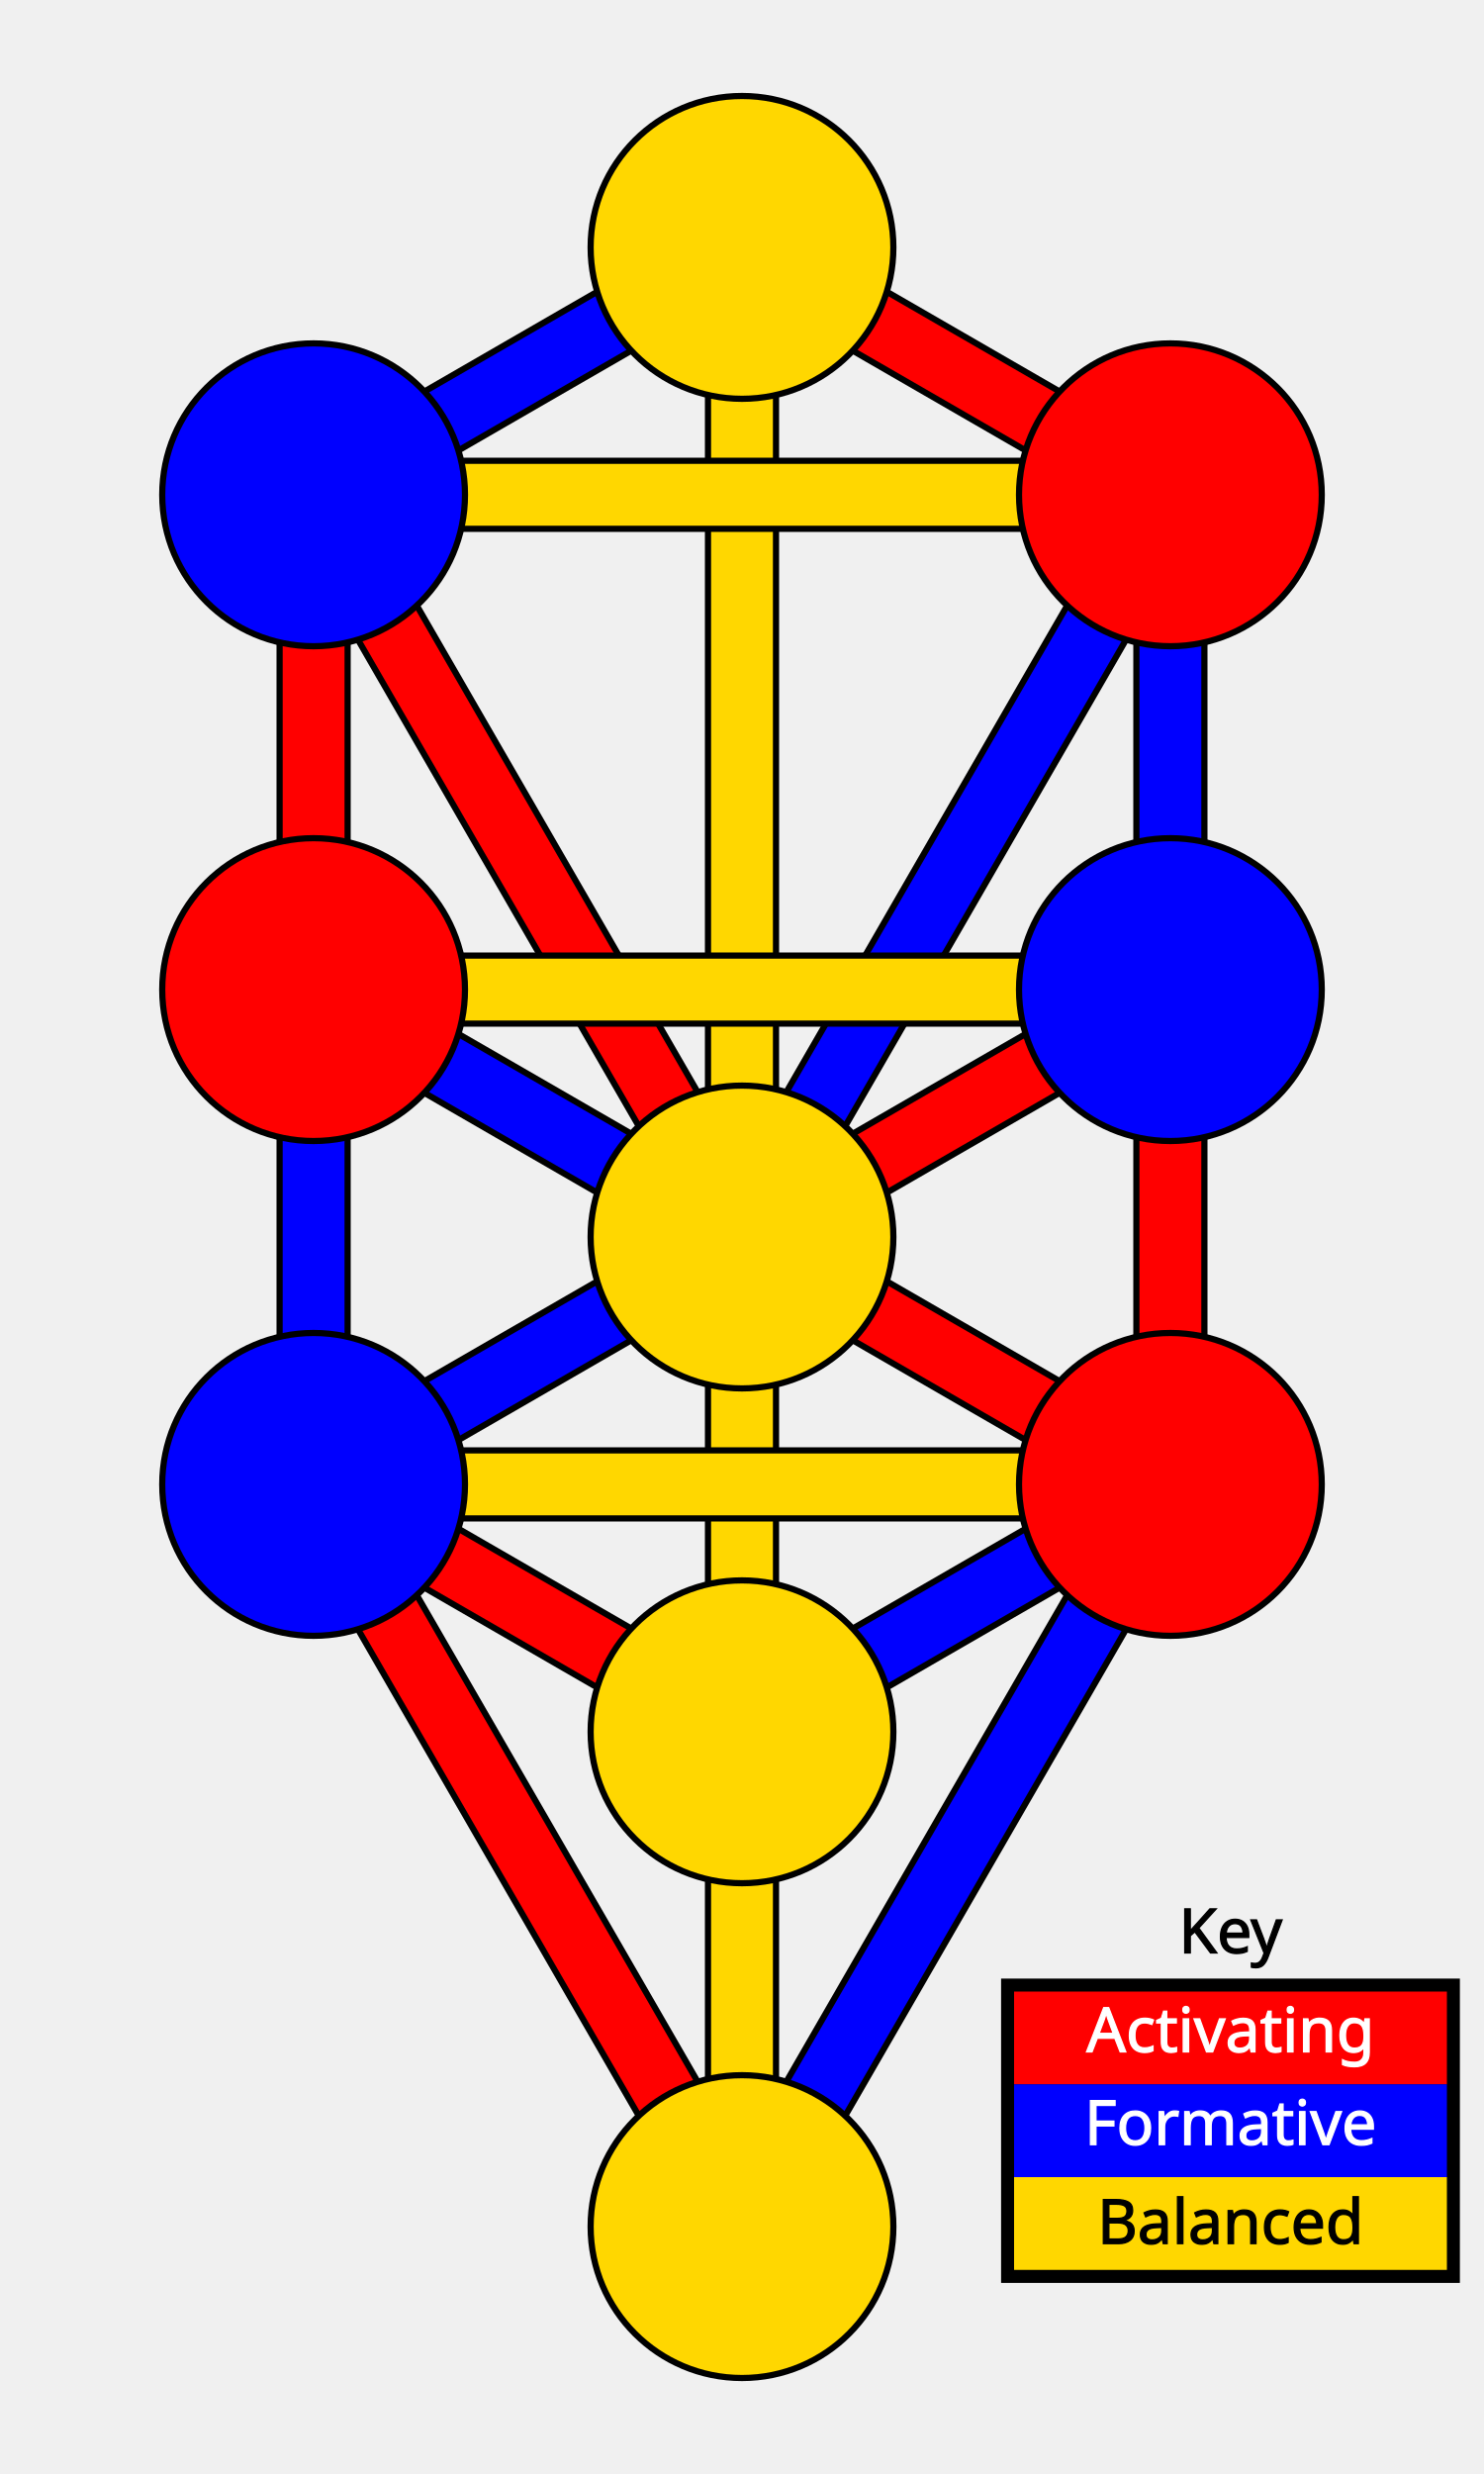
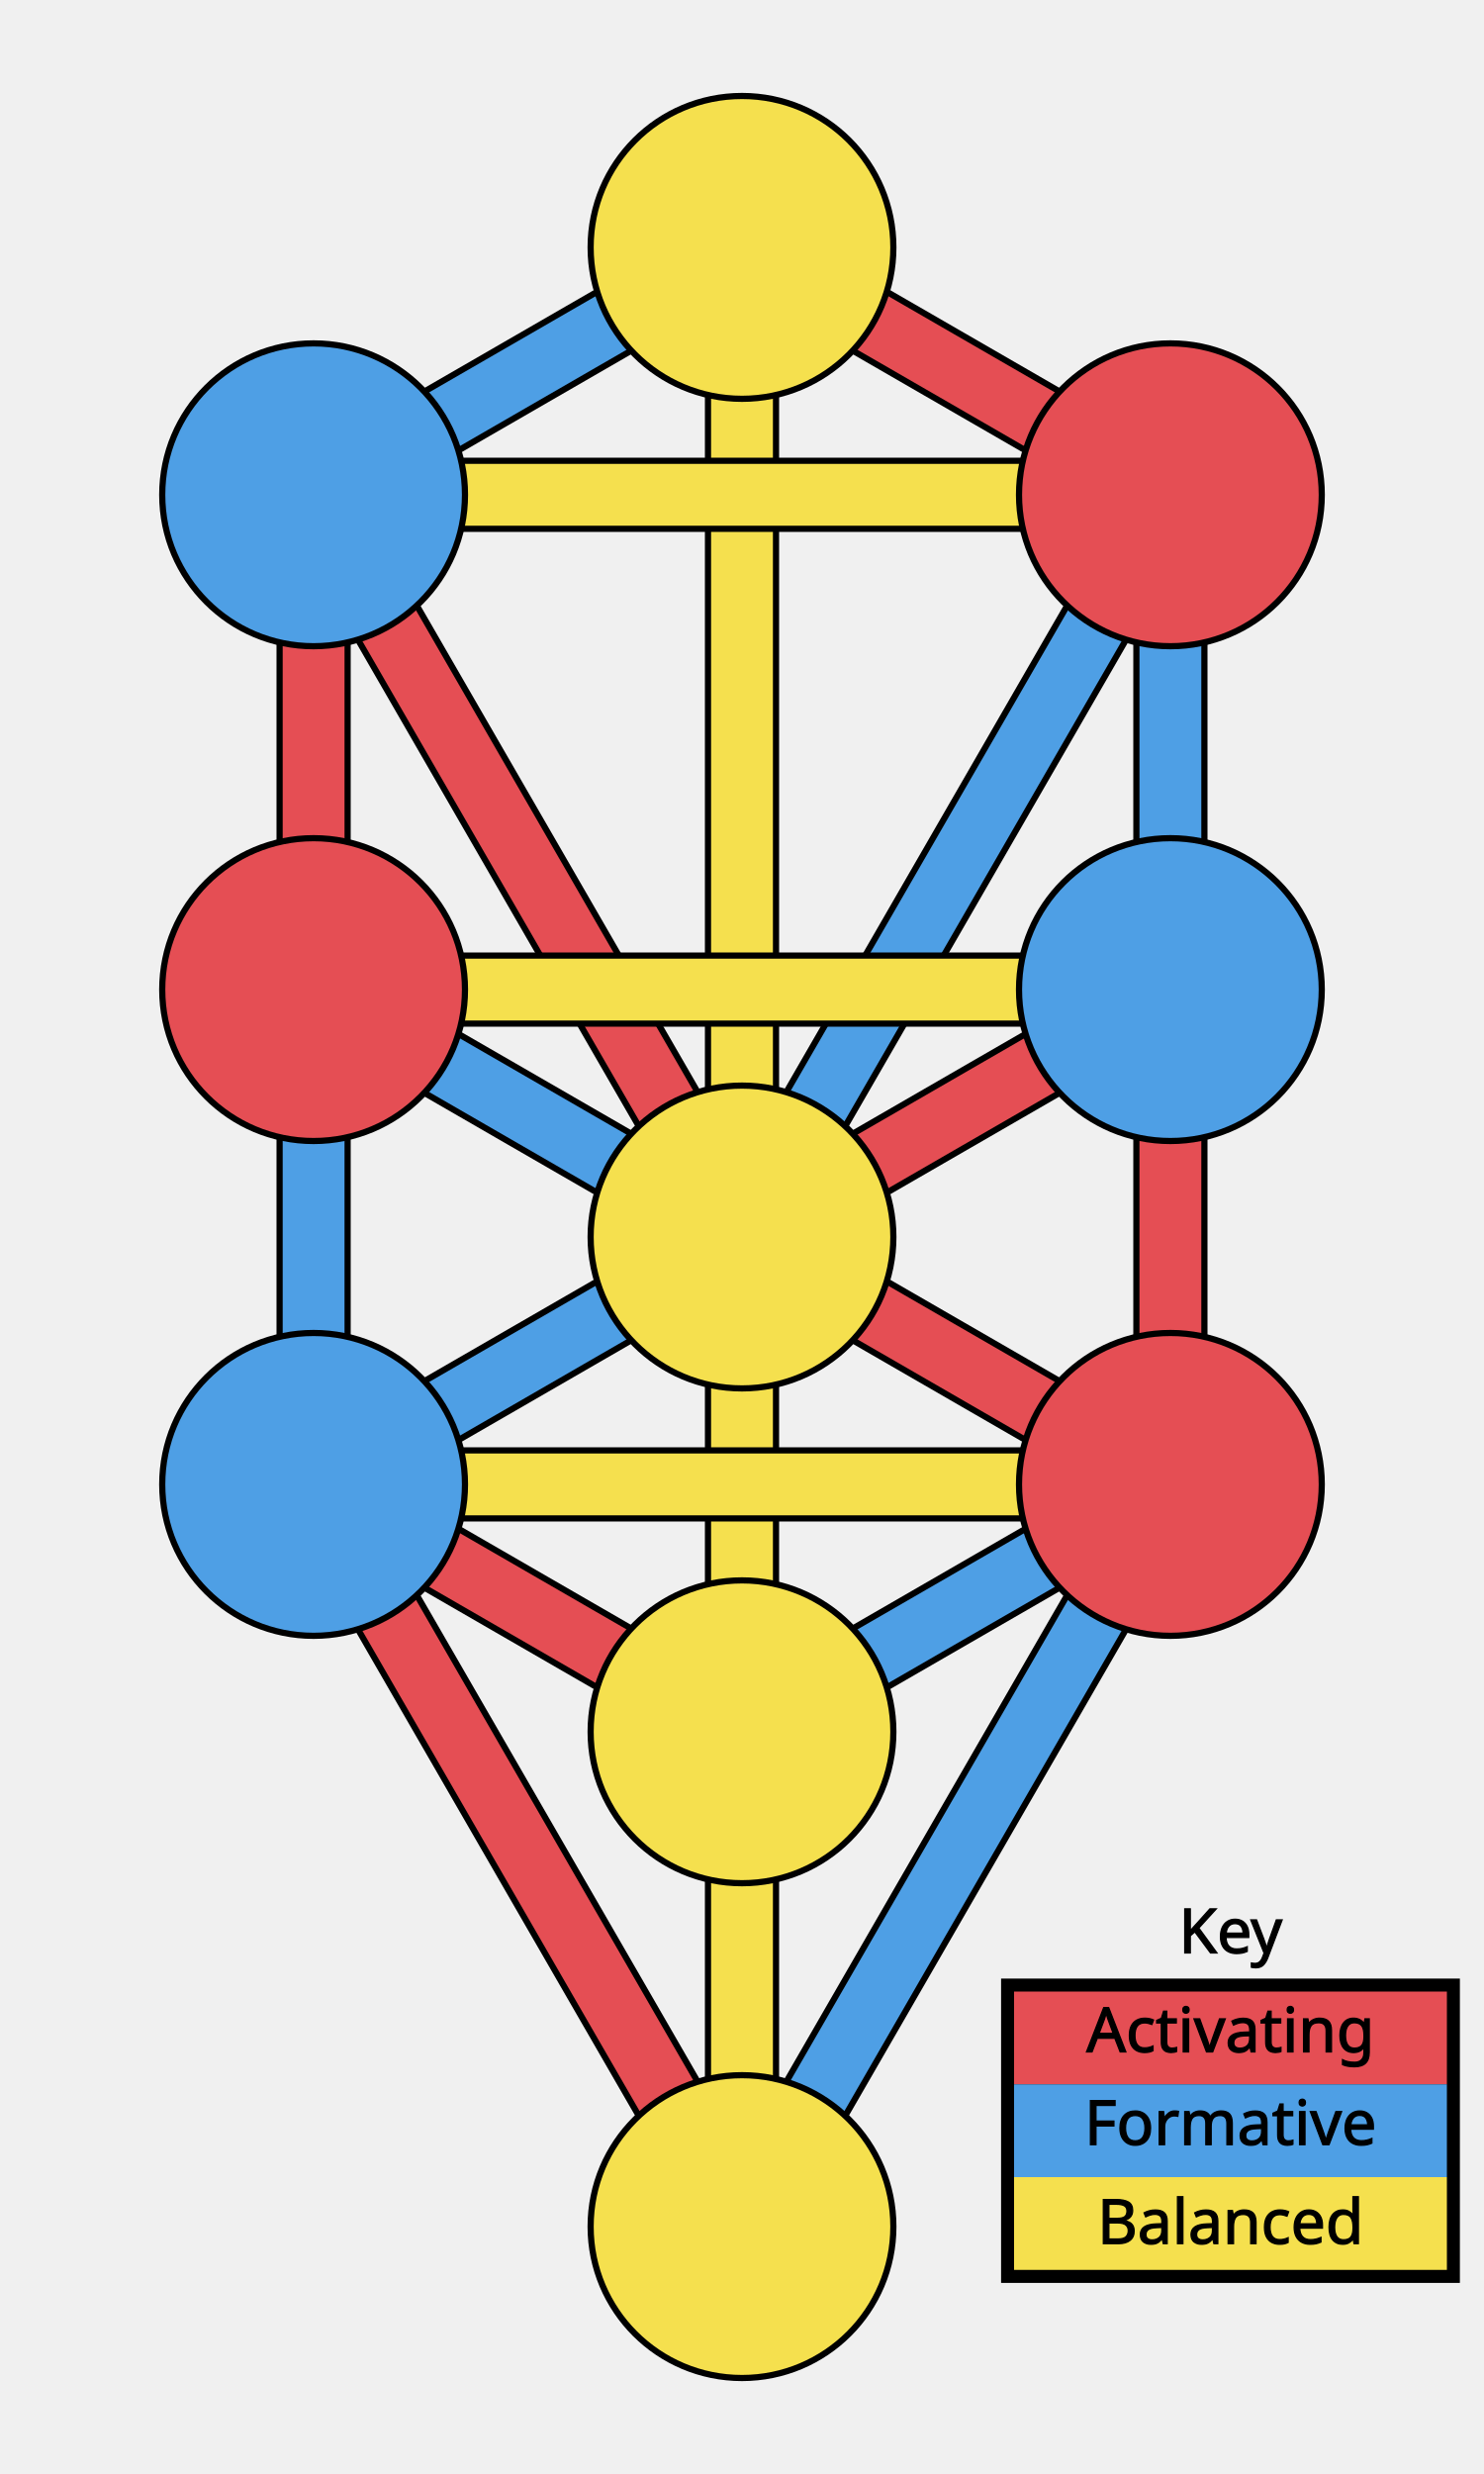
<svg xmlns="http://www.w3.org/2000/svg" version="1.2" width="360" height="600" viewBox="-600 -1000 1200 2000" preserveAspectRatio="xMinYMin meet">
  <defs>
    <circle id="sephira" r="122.407">
      </circle>
    <path id="path-11" fill="none" d="M0,-800 L 346.41,-600" />
    <path id="path-12" fill="none" d="M-346.41,-600 L0,-800" />
    <path id="path-13" fill="none" d="M0,-800 L 0,0" />
    <path id="path-14" fill="none" d="M-346.41,-600 L346.41,-600" />
    <path id="path-15" fill="none" d="M0,0 L346.41,-600" />
    <path id="path-16" fill="none" d="M346.41,-600 L346.41,-200" />
    <path id="path-17" fill="none" d="M-346.41,-600 L0,0" />
    <path id="path-18" fill="none" d="M-346.41,-600 L-346.41,-200" />
    <path id="path-19" fill="none" d="M-346.41,-200 L346.41,-200" />
    <path id="path-20" fill="none" d="M0,0 L346.41,-200" />
    <path id="path-21" fill="none" d="M346.41,-200 L346.41,200" />
    <path id="path-22" fill="none" d="M-346.41,-200 L0,0" />
    <path id="path-23" fill="none" d="M-346.41,-200 L-346.41,200" />
    <path id="path-24" fill="none" d="M0,0 L346.41,200" />
    <path id="path-25" fill="none" d="M0,0 L0,400" />
    <path id="path-26" fill="none" d="M-346.41,200 L0,0" />
    <path id="path-27" fill="none" d="M-346.41,200 L346.41,200" />
    <path id="path-28" fill="none" d="M0,400 L346.41,200" />
    <path id="path-29" fill="none" d="M0,800 L346.41,200" />
    <path id="path-30" fill="none" d="M-346.41,200 L0,400" />
    <path id="path-31" fill="none" d="M-346.41,200 L0,800" />
    <path id="path-32" fill="none" d="M0,400 L0,800" />
  </defs>
  <g>
    <use href="#path-11" stroke="black" stroke-width="60" />
-     <use href="#path-11" stroke="red" stroke-width="50" />
+     <use href="#path-11" stroke="#e54e54" stroke-width="50" />
    <use href="#path-12" stroke="black" stroke-width="60" />
-     <use href="#path-12" stroke="blue" stroke-width="50" />
+     <use href="#path-12" stroke="#4e9fe5" stroke-width="50" />
    <use href="#path-13" stroke="black" stroke-width="60" />
-     <use href="#path-13" stroke="gold" stroke-width="50" />
+     <use href="#path-13" stroke="#f5e04e" stroke-width="50" />
    <use href="#path-14" stroke="black" stroke-width="60" />
-     <use href="#path-14" stroke="gold" stroke-width="50" />
+     <use href="#path-14" stroke="#f5e04e" stroke-width="50" />
    <use href="#path-15" stroke="black" stroke-width="60" />
-     <use href="#path-15" stroke="blue" stroke-width="50" />
+     <use href="#path-15" stroke="#4e9fe5" stroke-width="50" />
    <use href="#path-16" stroke="black" stroke-width="60" />
-     <use href="#path-16" stroke="blue" stroke-width="50" />
+     <use href="#path-16" stroke="#4e9fe5" stroke-width="50" />
    <use href="#path-17" stroke="black" stroke-width="60" />
-     <use href="#path-17" stroke="red" stroke-width="50" />
+     <use href="#path-17" stroke="#e54e54" stroke-width="50" />
    <use href="#path-18" stroke="black" stroke-width="60" />
-     <use href="#path-18" stroke="red" stroke-width="50" />
+     <use href="#path-18" stroke="#e54e54" stroke-width="50" />
    <use href="#path-19" stroke="black" stroke-width="60" />
-     <use href="#path-19" stroke="gold" stroke-width="50" />
+     <use href="#path-19" stroke="#f5e04e" stroke-width="50" />
    <use href="#path-20" stroke="black" stroke-width="60" />
-     <use href="#path-20" stroke="red" stroke-width="50" />
+     <use href="#path-20" stroke="#e54e54" stroke-width="50" />
    <use href="#path-21" stroke="black" stroke-width="60" />
-     <use href="#path-21" stroke="red" stroke-width="50" />
+     <use href="#path-21" stroke="#e54e54" stroke-width="50" />
    <use href="#path-22" stroke="black" stroke-width="60" />
-     <use href="#path-22" stroke="blue" stroke-width="50" />
+     <use href="#path-22" stroke="#4e9fe5" stroke-width="50" />
    <use href="#path-23" stroke="black" stroke-width="60" />
-     <use href="#path-23" stroke="blue" stroke-width="50" />
+     <use href="#path-23" stroke="#4e9fe5" stroke-width="50" />
    <use href="#path-24" stroke="black" stroke-width="60" />
-     <use href="#path-24" stroke="red" stroke-width="50" />
+     <use href="#path-24" stroke="#e54e54" stroke-width="50" />
    <use href="#path-25" stroke="black" stroke-width="60" />
-     <use href="#path-25" stroke="gold" stroke-width="50" />
+     <use href="#path-25" stroke="#f5e04e" stroke-width="50" />
    <use href="#path-26" stroke="black" stroke-width="60" />
-     <use href="#path-26" stroke="blue" stroke-width="50" />
+     <use href="#path-26" stroke="#4e9fe5" stroke-width="50" />
    <use href="#path-27" stroke="black" stroke-width="60" />
-     <use href="#path-27" stroke="gold" stroke-width="50" />
+     <use href="#path-27" stroke="#f5e04e" stroke-width="50" />
    <use href="#path-28" stroke="black" stroke-width="60" />
-     <use href="#path-28" stroke="blue" stroke-width="50" />
+     <use href="#path-28" stroke="#4e9fe5" stroke-width="50" />
    <use href="#path-29" stroke="black" stroke-width="60" />
-     <use href="#path-29" stroke="blue" stroke-width="50" />
+     <use href="#path-29" stroke="#4e9fe5" stroke-width="50" />
    <use href="#path-30" stroke="black" stroke-width="60" />
-     <use href="#path-30" stroke="red" stroke-width="50" />
+     <use href="#path-30" stroke="#e54e54" stroke-width="50" />
    <use href="#path-31" stroke="black" stroke-width="60" />
-     <use href="#path-31" stroke="red" stroke-width="50" />
+     <use href="#path-31" stroke="#e54e54" stroke-width="50" />
    <use href="#path-32" stroke="black" stroke-width="60" />
-     <use href="#path-32" stroke="gold" stroke-width="50" />
+     <use href="#path-32" stroke="#f5e04e" stroke-width="50" />
  </g>
  <g stroke="black" stroke-width="5">
-     <use href="#sephira" fill="gold" x="0" y="-800" />
-     <use href="#sephira" fill="red" x="346.41" y="-600" />
-     <use href="#sephira" fill="blue" x="-346.41" y="-600" />
-     <use href="#sephira" fill="blue" x="346.41" y="-200" />
-     <use href="#sephira" fill="red" x="-346.41" y="-200" />
-     <use href="#sephira" fill="gold" x="0" y="0" />
-     <use href="#sephira" fill="red" x="346.41" y="200" />
-     <use href="#sephira" fill="blue" x="-346.41" y="200" />
-     <use href="#sephira" fill="gold" x="0" y="400" />
-     <use href="#sephira" fill="gold" x="0" y="800" />
+     <use href="#sephira" fill="#f5e04e" x="0" y="-800" />
+     <use href="#sephira" fill="#e54e54" x="346.41" y="-600" />
+     <use href="#sephira" fill="#4e9fe5" x="-346.41" y="-600" />
+     <use href="#sephira" fill="#4e9fe5" x="346.41" y="-200" />
+     <use href="#sephira" fill="#e54e54" x="-346.41" y="-200" />
+     <use href="#sephira" fill="#f5e04e" x="0" y="0" />
+     <use href="#sephira" fill="#e54e54" x="346.41" y="200" />
+     <use href="#sephira" fill="#4e9fe5" x="-346.41" y="200" />
+     <use href="#sephira" fill="#f5e04e" x="0" y="400" />
+     <use href="#sephira" fill="#f5e04e" x="0" y="800" />
  </g>
  <g transform="translate(210,600)">
    <rect x="0" y="0" width="370" height="245" fill="black" stroke="black" />
-     <rect x="10" y="10" width="350" height="75" fill="red" />
-     <rect x="10" y="85" width="350" height="75" fill="blue" />
-     <rect x="10" y="160" width="350" height="75" fill="gold" />
-     <g fill="white" stroke="white" stroke-width="1" font-size="50" dominant-baseline="hanging" text-anchor="middle" font-family="verdana, sans-serif">
-       <text x="185" y="-60" fill="black" stroke="black">Key</text>
+     <rect x="10" y="10" width="350" height="75" fill="#e54e54" />
+     <rect x="10" y="85" width="350" height="75" fill="#4e9fe5" />
+     <rect x="10" y="160" width="350" height="75" fill="#f5e04e" />
+     <g fill="black" stroke="black" stroke-width="1" font-size="50" dominant-baseline="hanging" text-anchor="middle" font-family="verdana, sans-serif">
+       <text x="185" y="-60">Key</text>
      <text x="185" y="20">Activating</text>
      <text x="185" y="95">Formative</text>
-       <text x="185" y="175" stroke="black" fill="black">Balanced</text>
+       <text x="185" y="175">Balanced</text>
    </g>
  </g>
</svg>
